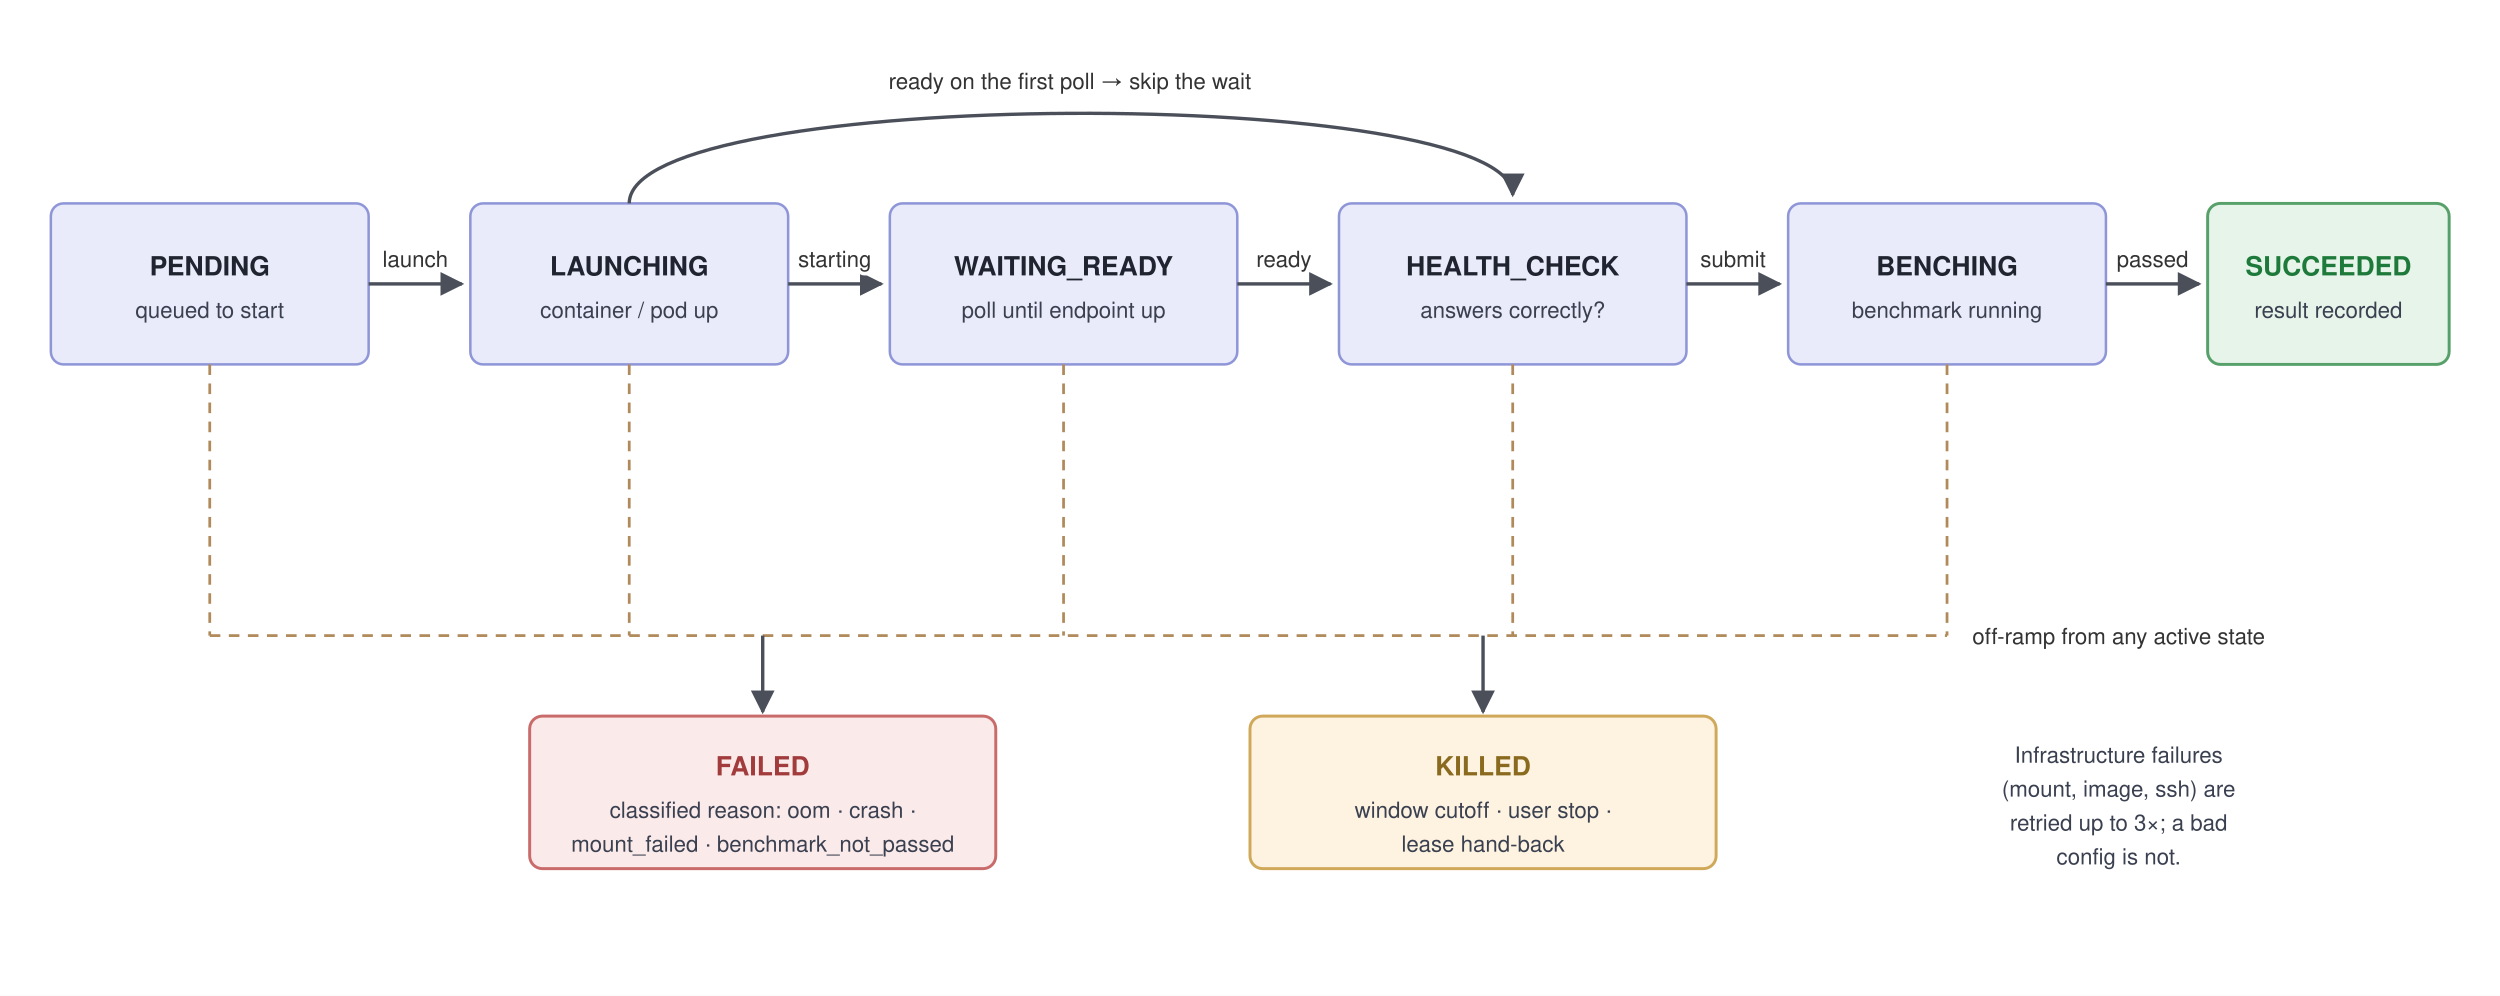
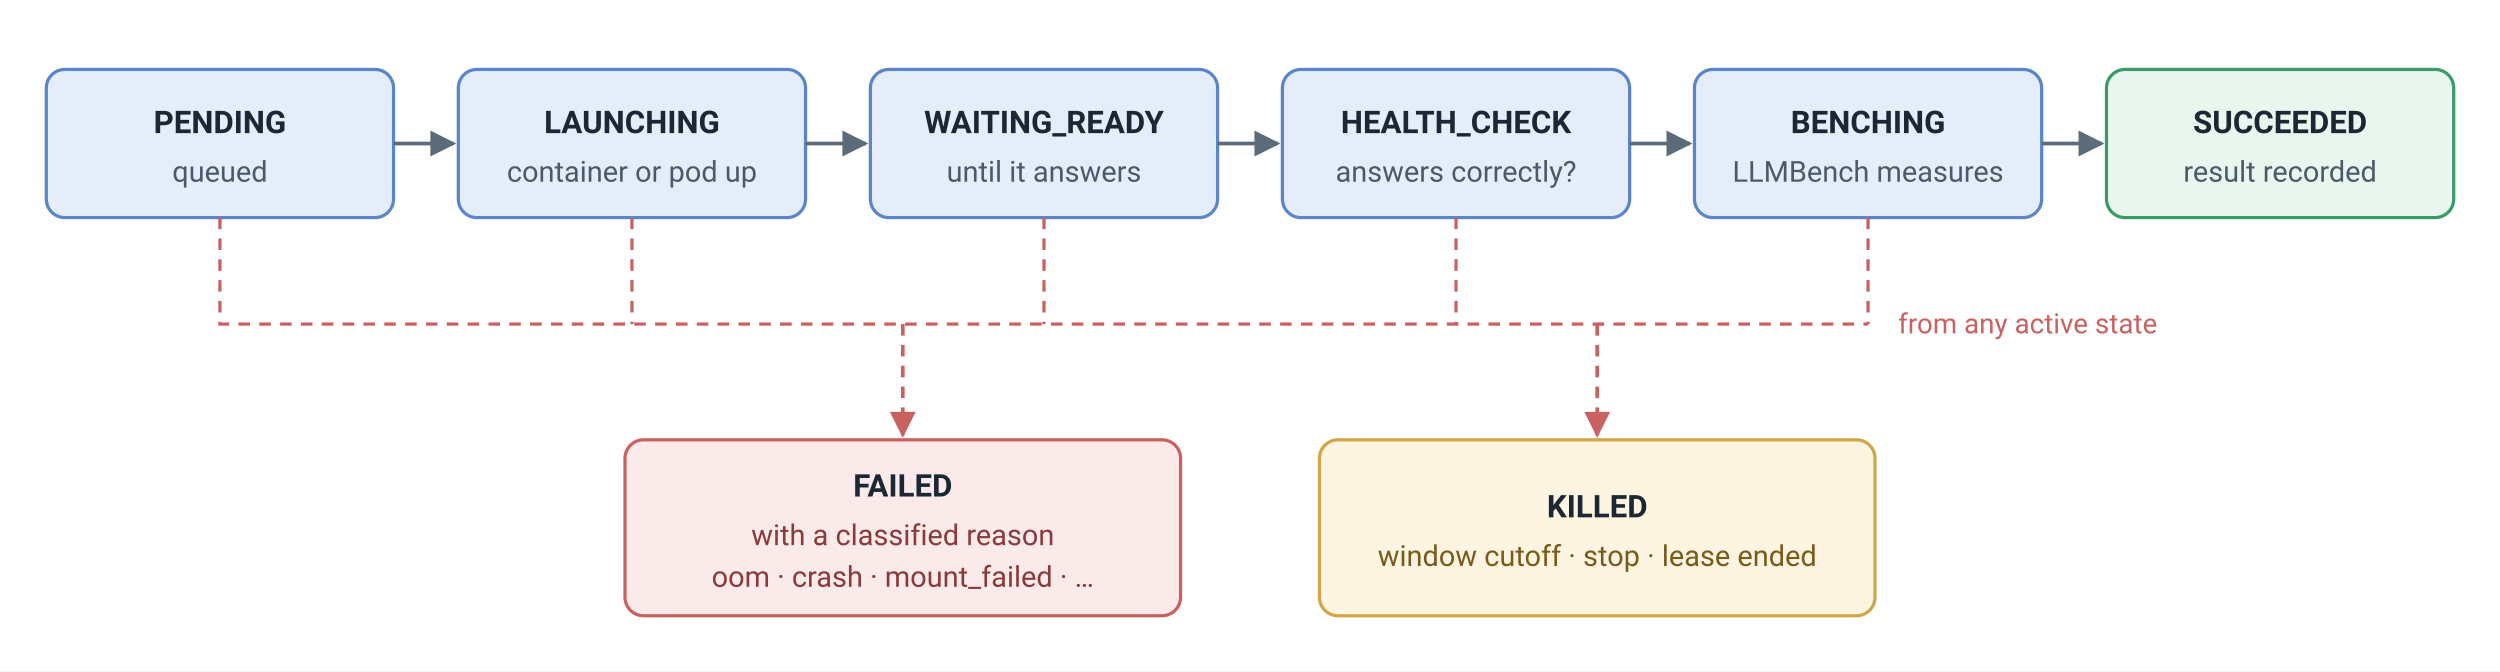
- <svg xmlns="http://www.w3.org/2000/svg" viewBox="0 0 1180 470" font-family="Helvetica, Arial, sans-serif">
+ <svg xmlns="http://www.w3.org/2000/svg" viewBox="0 0 1080 290" font-family="-apple-system, Segoe UI, Roboto, Helvetica, Arial, sans-serif">
  <defs>
-     <marker id="arr" viewBox="0 0 10 10" refX="9" refY="5" markerWidth="7" markerHeight="7" orient="auto-start-reverse">
-       <path d="M0,0 L10,5 L0,10 z" fill="#4a4f5a" />
+     <marker id="a-grey" viewBox="0 0 10 10" refX="9" refY="5" markerWidth="7" markerHeight="7" orient="auto-start-reverse">
+       <path d="M0 0 L10 5 L0 10 z" fill="#5b6b7a" />
+     </marker>
+     <marker id="a-green" viewBox="0 0 10 10" refX="9" refY="5" markerWidth="7" markerHeight="7" orient="auto-start-reverse">
+       <path d="M0 0 L10 5 L0 10 z" fill="#2f6f4f" />
+     </marker>
+     <marker id="a-orange" viewBox="0 0 10 10" refX="9" refY="5" markerWidth="7" markerHeight="7" orient="auto-start-reverse">
+       <path d="M0 0 L10 5 L0 10 z" fill="#c07a2c" />
+     </marker>
+     <marker id="a-purple" viewBox="0 0 10 10" refX="9" refY="5" markerWidth="7" markerHeight="7" orient="auto-start-reverse">
+       <path d="M0 0 L10 5 L0 10 z" fill="#8b72be" />
+     </marker>
+     <marker id="a-red" viewBox="0 0 10 10" refX="9" refY="5" markerWidth="7" markerHeight="7" orient="auto-start-reverse">
+       <path d="M0 0 L10 5 L0 10 z" fill="#c96161" />
+     </marker>
+     <marker id="a-blue" viewBox="0 0 10 10" refX="9" refY="5" markerWidth="7" markerHeight="7" orient="auto-start-reverse">
+       <path d="M0 0 L10 5 L0 10 z" fill="#5b85c9" />
    </marker>
  </defs>
-   <style>
-     .node { fill:#e9ebfa; stroke:#8f96d8; stroke-width:1.2; }
-     .ok   { fill:#e6f4ea; stroke:#57a06a; stroke-width:1.4; }
-     .bad  { fill:#fbeaea; stroke:#c96b6b; stroke-width:1.4; }
-     .warn { fill:#fdf3e0; stroke:#d0a85a; stroke-width:1.4; }
-     .ntitle { font-size:12.5px; font-weight:bold; fill:#1f2430; text-anchor:middle; }
-     .oktitle { font-size:12.5px; font-weight:bold; fill:#1e7a3a; text-anchor:middle; }
-     .badtitle { font-size:12.5px; font-weight:bold; fill:#a23b3b; text-anchor:middle; }
-     .warntitle { font-size:12.5px; font-weight:bold; fill:#8a6a1e; text-anchor:middle; }
-     .nsub { font-size:10.5px; fill:#3a4050; text-anchor:middle; }
-     .edge { stroke:#4a4f5a; stroke-width:1.6; fill:none; }
-     .off  { stroke:#b08a5a; stroke-width:1.3; fill:none; stroke-dasharray:5 4; }
-     .lab  { font-size:10.5px; fill:#333; text-anchor:middle; paint-order:stroke; stroke:#ffffff; stroke-width:3.5; }
-   </style>
-   <rect x="0" y="0" width="1180" height="470" fill="#ffffff" />
-   <rect class="node" x="24" y="96" width="150" height="76" rx="6" />
-   <text class="ntitle" x="99" y="130">PENDING</text>
-   <text class="nsub" x="99" y="150">queued to start</text>
-   <rect class="node" x="222" y="96" width="150" height="76" rx="6" />
-   <text class="ntitle" x="297" y="130">LAUNCHING</text>
-   <text class="nsub" x="297" y="150">container / pod up</text>
-   <rect class="node" x="420" y="96" width="164" height="76" rx="6" />
-   <text class="ntitle" x="502" y="130">WAITING_READY</text>
-   <text class="nsub" x="502" y="150">poll until endpoint up</text>
-   <rect class="node" x="632" y="96" width="164" height="76" rx="6" />
-   <text class="ntitle" x="714" y="130">HEALTH_CHECK</text>
-   <text class="nsub" x="714" y="150">answers correctly?</text>
-   <rect class="node" x="844" y="96" width="150" height="76" rx="6" />
-   <text class="ntitle" x="919" y="130">BENCHING</text>
-   <text class="nsub" x="919" y="150">benchmark running</text>
-   <rect class="ok" x="1042" y="96" width="114" height="76" rx="6" />
-   <text class="oktitle" x="1099" y="130">SUCCEEDED</text>
-   <text class="nsub" x="1099" y="150">result recorded</text>
-   <path class="edge" d="M174,134 H218" marker-end="url(#arr)" />
-   <text class="lab" x="196" y="126">launch</text>
-   <path class="edge" d="M372,134 H416" marker-end="url(#arr)" />
-   <text class="lab" x="394" y="126">starting</text>
-   <path class="edge" d="M584,134 H628" marker-end="url(#arr)" />
-   <text class="lab" x="606" y="126">ready</text>
-   <path class="edge" d="M796,134 H840" marker-end="url(#arr)" />
-   <text class="lab" x="818" y="126">submit</text>
-   <path class="edge" d="M994,134 H1038" marker-end="url(#arr)" />
-   <text class="lab" x="1016" y="126">passed</text>
-   <path class="edge" d="M297,96 C297,40 714,40 714,92" marker-end="url(#arr)" />
-   <text class="lab" x="505" y="42">ready on the first poll → skip the wait</text>
-   <path class="off" d="M99,172  V300" />
-   <path class="off" d="M297,172 V300" />
-   <path class="off" d="M502,172 V300" />
-   <path class="off" d="M714,172 V300" />
-   <path class="off" d="M919,172 V300" />
-   <path class="off" d="M99,300 H919" />
-   <text class="lab" x="1000" y="304">off-ramp from any active state</text>
-   <path class="edge" d="M360,300 V336" marker-end="url(#arr)" />
-   <path class="edge" d="M700,300 V336" marker-end="url(#arr)" />
-   <rect class="bad" x="250" y="338" width="220" height="72" rx="6" />
-   <text class="badtitle" x="360" y="366">FAILED</text>
-   <text class="nsub" x="360" y="386">classified reason: oom · crash ·</text>
-   <text class="nsub" x="360" y="402">mount_failed · benchmark_not_passed</text>
-   <rect class="warn" x="590" y="338" width="220" height="72" rx="6" />
-   <text class="warntitle" x="700" y="366">KILLED</text>
-   <text class="nsub" x="700" y="386">window cutoff · user stop ·</text>
-   <text class="nsub" x="700" y="402">lease hand-back</text>
-   <text class="nsub" x="1000" y="360" style="text-anchor:middle">Infrastructure failures</text>
-   <text class="nsub" x="1000" y="376" style="text-anchor:middle">(mount, image, ssh) are</text>
-   <text class="nsub" x="1000" y="392" style="text-anchor:middle">retried up to 3×; a bad</text>
-   <text class="nsub" x="1000" y="408" style="text-anchor:middle">config is not.</text>
+   <rect width="1080" height="290" fill="#ffffff" />
+   <rect x="20" y="30" width="150" height="64" rx="8" fill="#e4edf9" stroke="#5b85c9" stroke-width="1.4" />
+   <text x="95.0" y="57.5" font-size="13.5" fill="#1b2733" font-weight="700" text-anchor="middle">PENDING</text>
+   <text x="95.0" y="78.5" font-size="12.5" fill="#4a5a6a" text-anchor="middle">queued</text>
+   <path d="M170 62 L196 62" fill="none" stroke="#5b6b7a" stroke-width="1.6" marker-end="url(#a-grey)" />
+   <rect x="198" y="30" width="150" height="64" rx="8" fill="#e4edf9" stroke="#5b85c9" stroke-width="1.4" />
+   <text x="273.0" y="57.5" font-size="13.5" fill="#1b2733" font-weight="700" text-anchor="middle">LAUNCHING</text>
+   <text x="273.0" y="78.5" font-size="12.5" fill="#4a5a6a" text-anchor="middle">container or pod up</text>
+   <path d="M348 62 L374 62" fill="none" stroke="#5b6b7a" stroke-width="1.6" marker-end="url(#a-grey)" />
+   <rect x="376" y="30" width="150" height="64" rx="8" fill="#e4edf9" stroke="#5b85c9" stroke-width="1.4" />
+   <text x="451.0" y="57.5" font-size="13.5" fill="#1b2733" font-weight="700" text-anchor="middle">WAITING_READY</text>
+   <text x="451.0" y="78.5" font-size="12.5" fill="#4a5a6a" text-anchor="middle">until it answers</text>
+   <path d="M526 62 L552 62" fill="none" stroke="#5b6b7a" stroke-width="1.6" marker-end="url(#a-grey)" />
+   <rect x="554" y="30" width="150" height="64" rx="8" fill="#e4edf9" stroke="#5b85c9" stroke-width="1.4" />
+   <text x="629.0" y="57.5" font-size="13.5" fill="#1b2733" font-weight="700" text-anchor="middle">HEALTH_CHECK</text>
+   <text x="629.0" y="78.5" font-size="12.5" fill="#4a5a6a" text-anchor="middle">answers correctly?</text>
+   <path d="M704 62 L730 62" fill="none" stroke="#5b6b7a" stroke-width="1.6" marker-end="url(#a-grey)" />
+   <rect x="732" y="30" width="150" height="64" rx="8" fill="#e4edf9" stroke="#5b85c9" stroke-width="1.4" />
+   <text x="807.0" y="57.5" font-size="13.5" fill="#1b2733" font-weight="700" text-anchor="middle">BENCHING</text>
+   <text x="807.0" y="78.5" font-size="12.5" fill="#4a5a6a" text-anchor="middle">LLMBench measures</text>
+   <path d="M882 62 L908 62" fill="none" stroke="#5b6b7a" stroke-width="1.6" marker-end="url(#a-grey)" />
+   <rect x="910" y="30" width="150" height="64" rx="8" fill="#e8f6ee" stroke="#3b9a68" stroke-width="1.4" />
+   <text x="985.0" y="57.5" font-size="13.5" fill="#1b2733" font-weight="700" text-anchor="middle">SUCCEEDED</text>
+   <text x="985.0" y="78.5" font-size="12.5" fill="#4a5a6a" text-anchor="middle">result recorded</text>
+   <path d="M95 94 L95 140 L807 140" fill="none" stroke="#c96161" stroke-width="1.4" stroke-dasharray="5 4" />
+   <path d="M273 94 L273 140" fill="none" stroke="#c96161" stroke-width="1.4" stroke-dasharray="5 4" />
+   <path d="M451 94 L451 140" fill="none" stroke="#c96161" stroke-width="1.4" stroke-dasharray="5 4" />
+   <path d="M629 94 L629 140" fill="none" stroke="#c96161" stroke-width="1.4" stroke-dasharray="5 4" />
+   <path d="M807 94 L807 140" fill="none" stroke="#c96161" stroke-width="1.4" stroke-dasharray="5 4" />
+   <text x="820" y="144" font-size="12" fill="#c96161" text-anchor="start">from any active state</text>
+   <path d="M390 140 L390 188" fill="none" stroke="#c96161" stroke-width="1.6" stroke-dasharray="5 4" marker-end="url(#a-red)" />
+   <path d="M690 140 L690 188" fill="none" stroke="#c96161" stroke-width="1.6" stroke-dasharray="5 4" marker-end="url(#a-red)" />
+   <rect x="270" y="190" width="240" height="76" rx="8" fill="#fbeaea" stroke="#c96161" stroke-width="1.4" />
+   <text x="390.0" y="214.5" font-size="13.5" fill="#1b2733" font-weight="700" text-anchor="middle">FAILED</text>
+   <text x="390.0" y="235.5" font-size="12.5" fill="#8a3a3a" text-anchor="middle">with a classified reason</text>
+   <text x="390.0" y="253.5" font-size="12.5" fill="#8a3a3a" text-anchor="middle">oom · crash · mount_failed · …</text>
+   <rect x="570" y="190" width="240" height="76" rx="8" fill="#fdf5e1" stroke="#d1a646" stroke-width="1.4" />
+   <text x="690.0" y="223.5" font-size="13.5" fill="#1b2733" font-weight="700" text-anchor="middle">KILLED</text>
+   <text x="690.0" y="244.5" font-size="12.5" fill="#7a5a1a" text-anchor="middle">window cutoff · stop · lease ended</text>
</svg>
